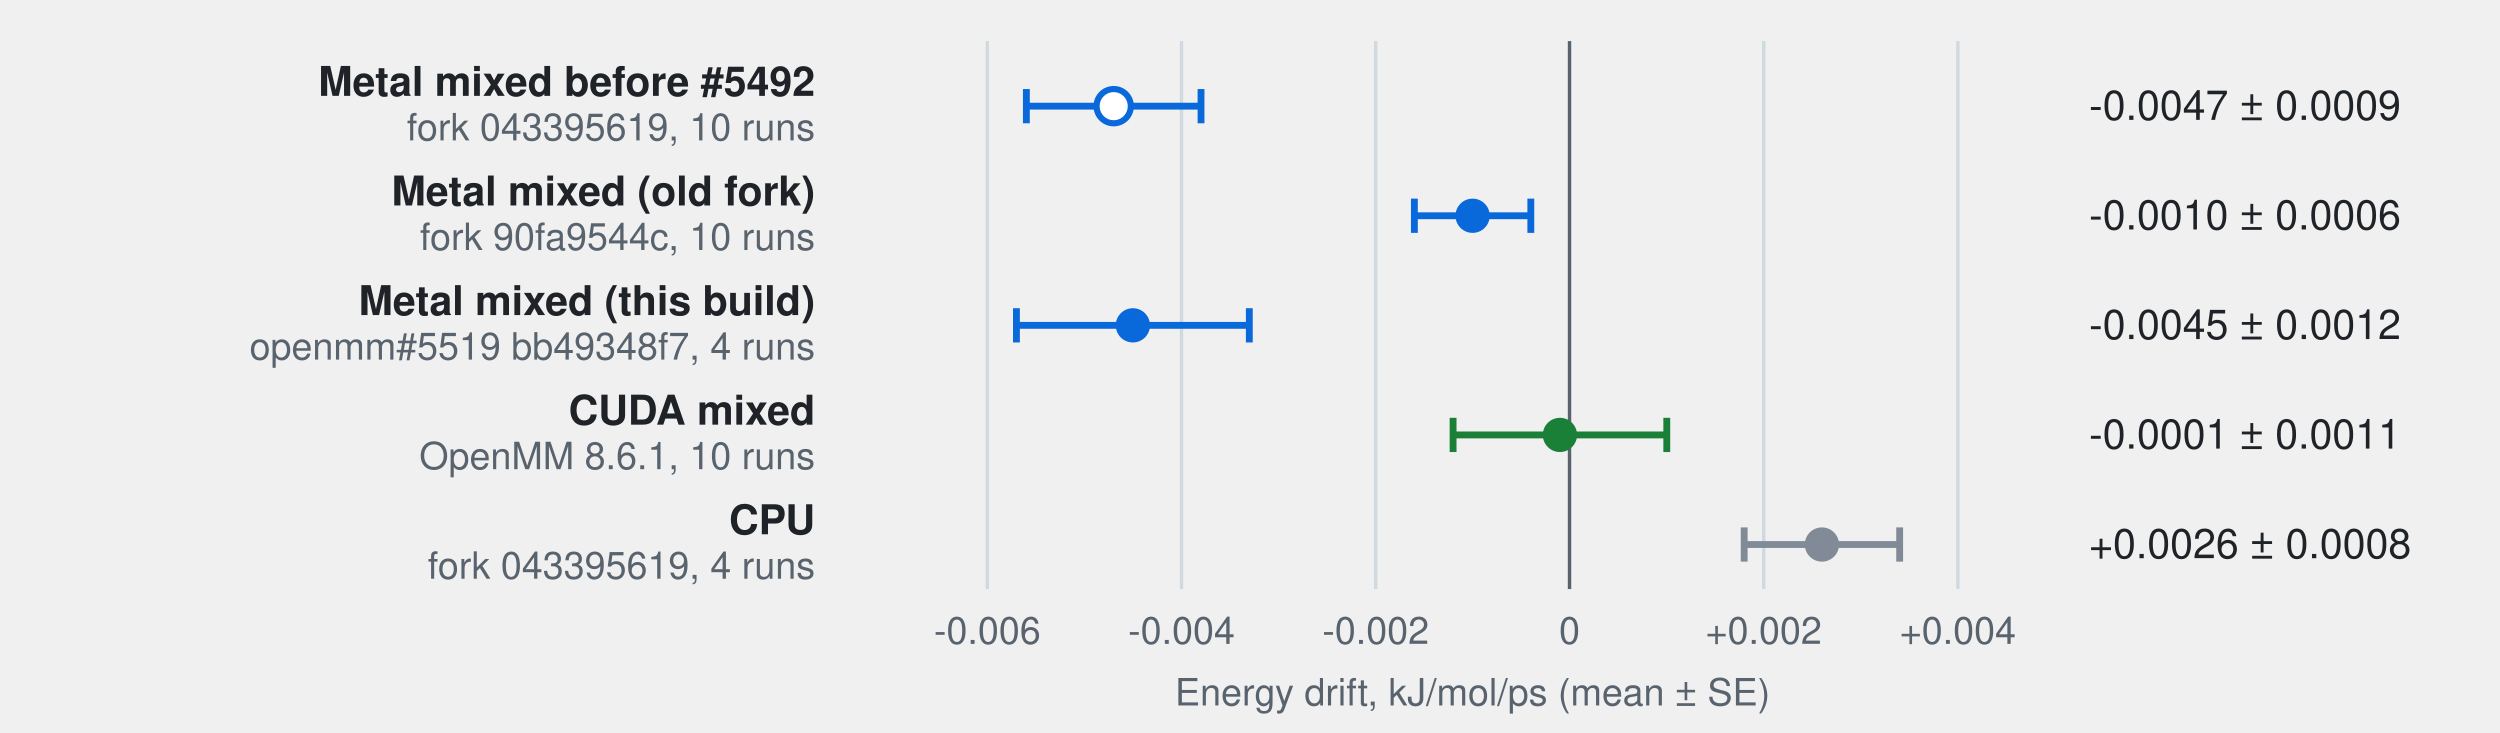
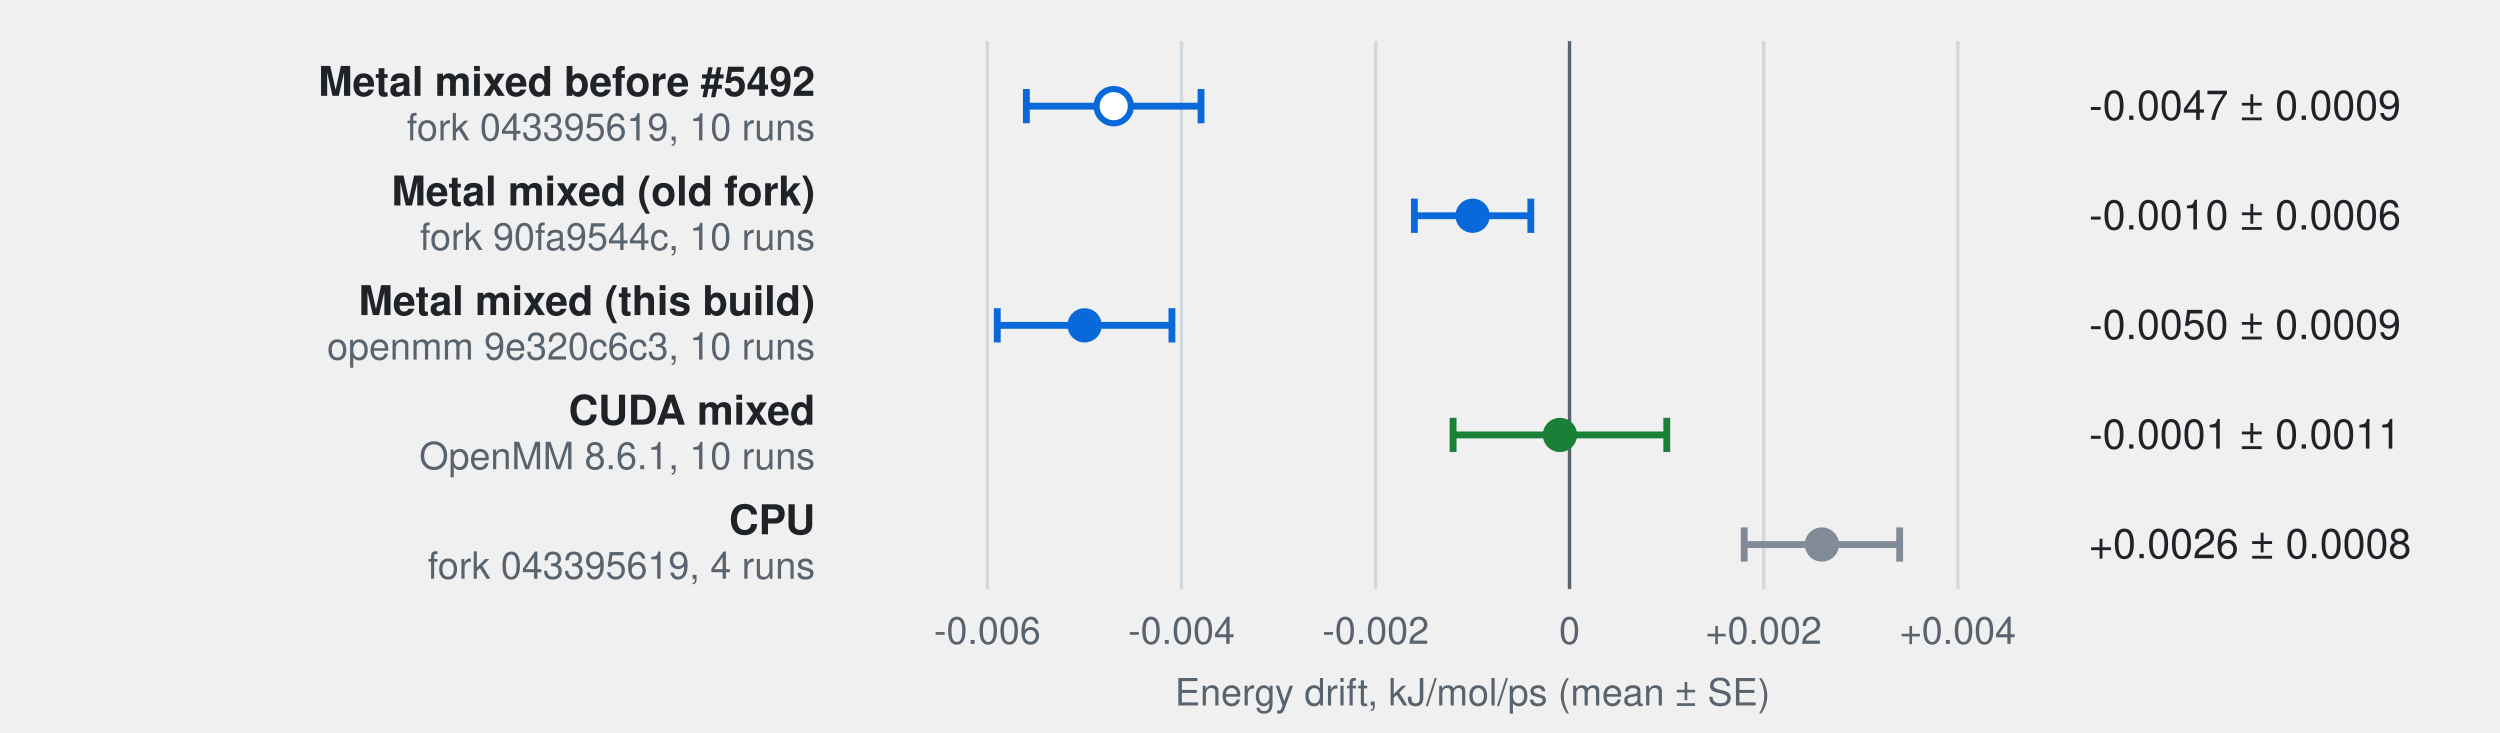
<svg xmlns="http://www.w3.org/2000/svg" width="730" height="214" viewBox="0 0 730 214" role="img" aria-label="Energy drift of DHFR in NVE, Metal on the old fork before and after #5492, Metal on this build, CUDA mixed and CPU" font-family="-apple-system, BlinkMacSystemFont, 'Segoe UI', Helvetica, Arial, sans-serif">
  <line x1="288.3" y1="12.0" x2="288.3" y2="172.0" stroke="#d1d9e0" stroke-width="1.0" />
  <text x="288.3" y="188.0" font-size="11" fill="#59636e" text-anchor="middle" font-weight="normal">-0.006</text>
  <line x1="345.0" y1="12.0" x2="345.0" y2="172.0" stroke="#d1d9e0" stroke-width="1.0" />
  <text x="345.0" y="188.0" font-size="11" fill="#59636e" text-anchor="middle" font-weight="normal">-0.004</text>
  <line x1="401.7" y1="12.0" x2="401.7" y2="172.0" stroke="#d1d9e0" stroke-width="1.0" />
  <text x="401.7" y="188.0" font-size="11" fill="#59636e" text-anchor="middle" font-weight="normal">-0.002</text>
  <line x1="458.3" y1="12.0" x2="458.3" y2="172.0" stroke="#59636e" stroke-width="1.0" />
  <text x="458.3" y="188.0" font-size="11" fill="#59636e" text-anchor="middle" font-weight="normal">0</text>
  <line x1="515.0" y1="12.0" x2="515.0" y2="172.0" stroke="#d1d9e0" stroke-width="1.0" />
  <text x="515.0" y="188.0" font-size="11" fill="#59636e" text-anchor="middle" font-weight="normal">+0.002</text>
  <line x1="571.7" y1="12.0" x2="571.7" y2="172.0" stroke="#d1d9e0" stroke-width="1.0" />
  <text x="571.7" y="188.0" font-size="11" fill="#59636e" text-anchor="middle" font-weight="normal">+0.004</text>
  <text x="430.0" y="206.0" font-size="11" fill="#59636e" text-anchor="middle" font-weight="normal">Energy drift, kJ/mol/ps (mean ± SE)</text>
  <text x="238.0" y="28.0" font-size="12" fill="#1f2328" text-anchor="end" font-weight="600">Metal mixed before #5492</text>
  <text x="238.0" y="41.0" font-size="11" fill="#59636e" text-anchor="end" font-weight="normal">fork 043395619, 10 runs</text>
  <line x1="299.7" y1="31.0" x2="350.7" y2="31.0" stroke="#0969da" stroke-width="2.0" />
  <line x1="299.7" y1="26.0" x2="299.7" y2="36.0" stroke="#0969da" stroke-width="2.0" />
  <line x1="350.7" y1="26.0" x2="350.7" y2="36.0" stroke="#0969da" stroke-width="2.0" />
  <circle cx="325.2" cy="31.0" r="5" fill="#ffffff" stroke="#0969da" stroke-width="1.8" />
  <text x="610.0" y="35.0" font-size="12" fill="#1f2328" text-anchor="start" font-weight="normal">-0.0047 ± 0.0009</text>
  <text x="238.0" y="60.0" font-size="12" fill="#1f2328" text-anchor="end" font-weight="600">Metal mixed (old fork)</text>
  <text x="238.0" y="73.0" font-size="11" fill="#59636e" text-anchor="end" font-weight="normal">fork 90fa9544c, 10 runs</text>
  <line x1="413.0" y1="63.0" x2="447.0" y2="63.0" stroke="#0969da" stroke-width="2.0" />
  <line x1="413.0" y1="58.0" x2="413.0" y2="68.0" stroke="#0969da" stroke-width="2.0" />
  <line x1="447.0" y1="58.0" x2="447.0" y2="68.0" stroke="#0969da" stroke-width="2.0" />
  <circle cx="430.0" cy="63.0" r="5" fill="#0969da" />
  <text x="610.0" y="67.0" font-size="12" fill="#1f2328" text-anchor="start" font-weight="normal">-0.0010 ± 0.0006</text>
  <text x="238.0" y="92.0" font-size="12" fill="#1f2328" text-anchor="end" font-weight="600">Metal mixed (this build)</text>
-   <text x="238.0" y="105.0" font-size="11" fill="#59636e" text-anchor="end" font-weight="normal">openmm#5519 bb49348f7, 4 runs</text>
-   <line x1="296.8" y1="95.0" x2="364.8" y2="95.0" stroke="#0969da" stroke-width="2.0" />
-   <line x1="296.8" y1="90.0" x2="296.8" y2="100.0" stroke="#0969da" stroke-width="2.0" />
-   <line x1="364.8" y1="90.0" x2="364.8" y2="100.0" stroke="#0969da" stroke-width="2.0" />
-   <circle cx="330.8" cy="95.0" r="5" fill="#0969da" />
-   <text x="610.0" y="99.0" font-size="12" fill="#1f2328" text-anchor="start" font-weight="normal">-0.0045 ± 0.0012</text>
+   <text x="238.0" y="105.0" font-size="11" fill="#59636e" text-anchor="end" font-weight="normal">openmm 9e320c6c3, 10 runs</text>
+   <line x1="291.2" y1="95.0" x2="342.2" y2="95.0" stroke="#0969da" stroke-width="2.0" />
+   <line x1="291.2" y1="90.0" x2="291.2" y2="100.0" stroke="#0969da" stroke-width="2.0" />
+   <line x1="342.2" y1="90.0" x2="342.2" y2="100.0" stroke="#0969da" stroke-width="2.0" />
+   <circle cx="316.7" cy="95.0" r="5" fill="#0969da" />
+   <text x="610.0" y="99.0" font-size="12" fill="#1f2328" text-anchor="start" font-weight="normal">-0.0050 ± 0.0009</text>
  <text x="238.0" y="124.0" font-size="12" fill="#1f2328" text-anchor="end" font-weight="600">CUDA mixed</text>
  <text x="238.0" y="137.0" font-size="11" fill="#59636e" text-anchor="end" font-weight="normal">OpenMM 8.6.1, 10 runs</text>
  <line x1="424.3" y1="127.0" x2="486.7" y2="127.0" stroke="#1a7f37" stroke-width="2.0" />
  <line x1="424.3" y1="122.0" x2="424.3" y2="132.0" stroke="#1a7f37" stroke-width="2.0" />
  <line x1="486.7" y1="122.0" x2="486.7" y2="132.0" stroke="#1a7f37" stroke-width="2.0" />
  <circle cx="455.5" cy="127.0" r="5" fill="#1a7f37" />
  <text x="610.0" y="131.0" font-size="12" fill="#1f2328" text-anchor="start" font-weight="normal">-0.0001 ± 0.0011</text>
  <text x="238.0" y="156.0" font-size="12" fill="#1f2328" text-anchor="end" font-weight="600">CPU</text>
  <text x="238.0" y="169.0" font-size="11" fill="#59636e" text-anchor="end" font-weight="normal">fork 043395619, 4 runs</text>
  <line x1="509.3" y1="159.0" x2="554.7" y2="159.0" stroke="#818b98" stroke-width="2.0" />
  <line x1="509.3" y1="154.0" x2="509.3" y2="164.0" stroke="#818b98" stroke-width="2.0" />
  <line x1="554.7" y1="154.0" x2="554.7" y2="164.0" stroke="#818b98" stroke-width="2.0" />
  <circle cx="532.0" cy="159.0" r="5" fill="#818b98" />
  <text x="610.0" y="163.0" font-size="12" fill="#1f2328" text-anchor="start" font-weight="normal">+0.0026 ± 0.0008</text>
</svg>
